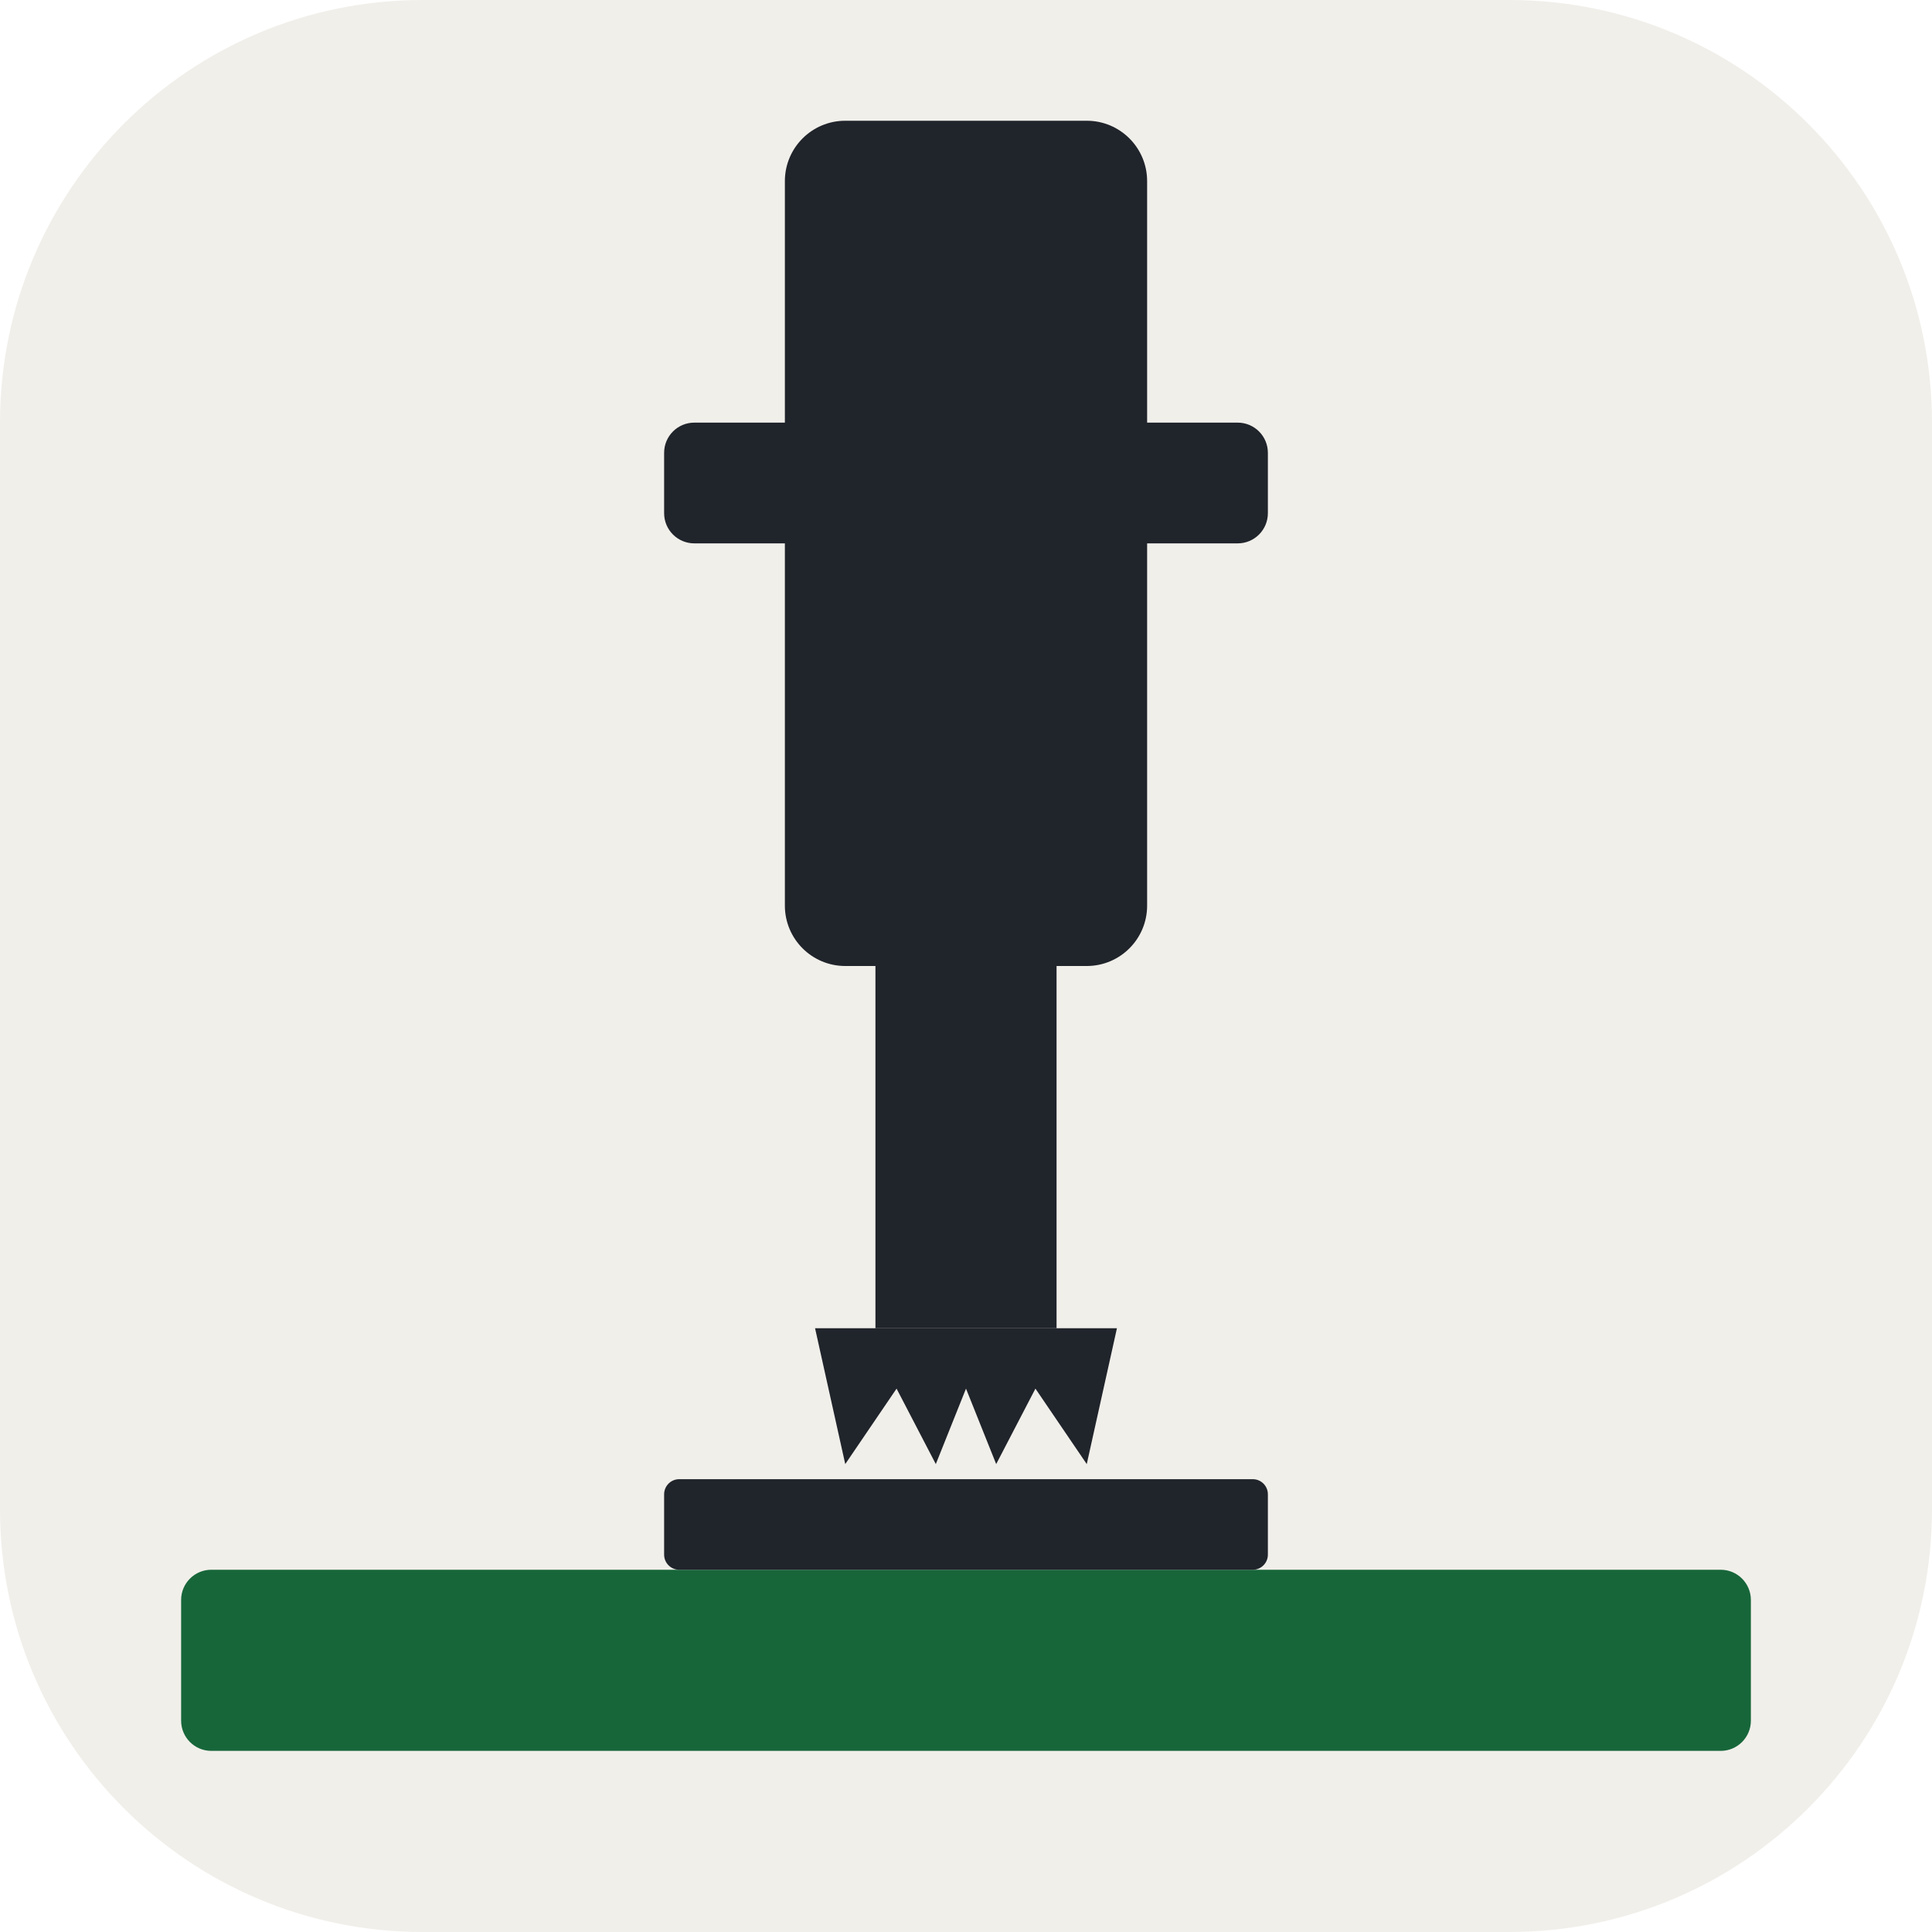
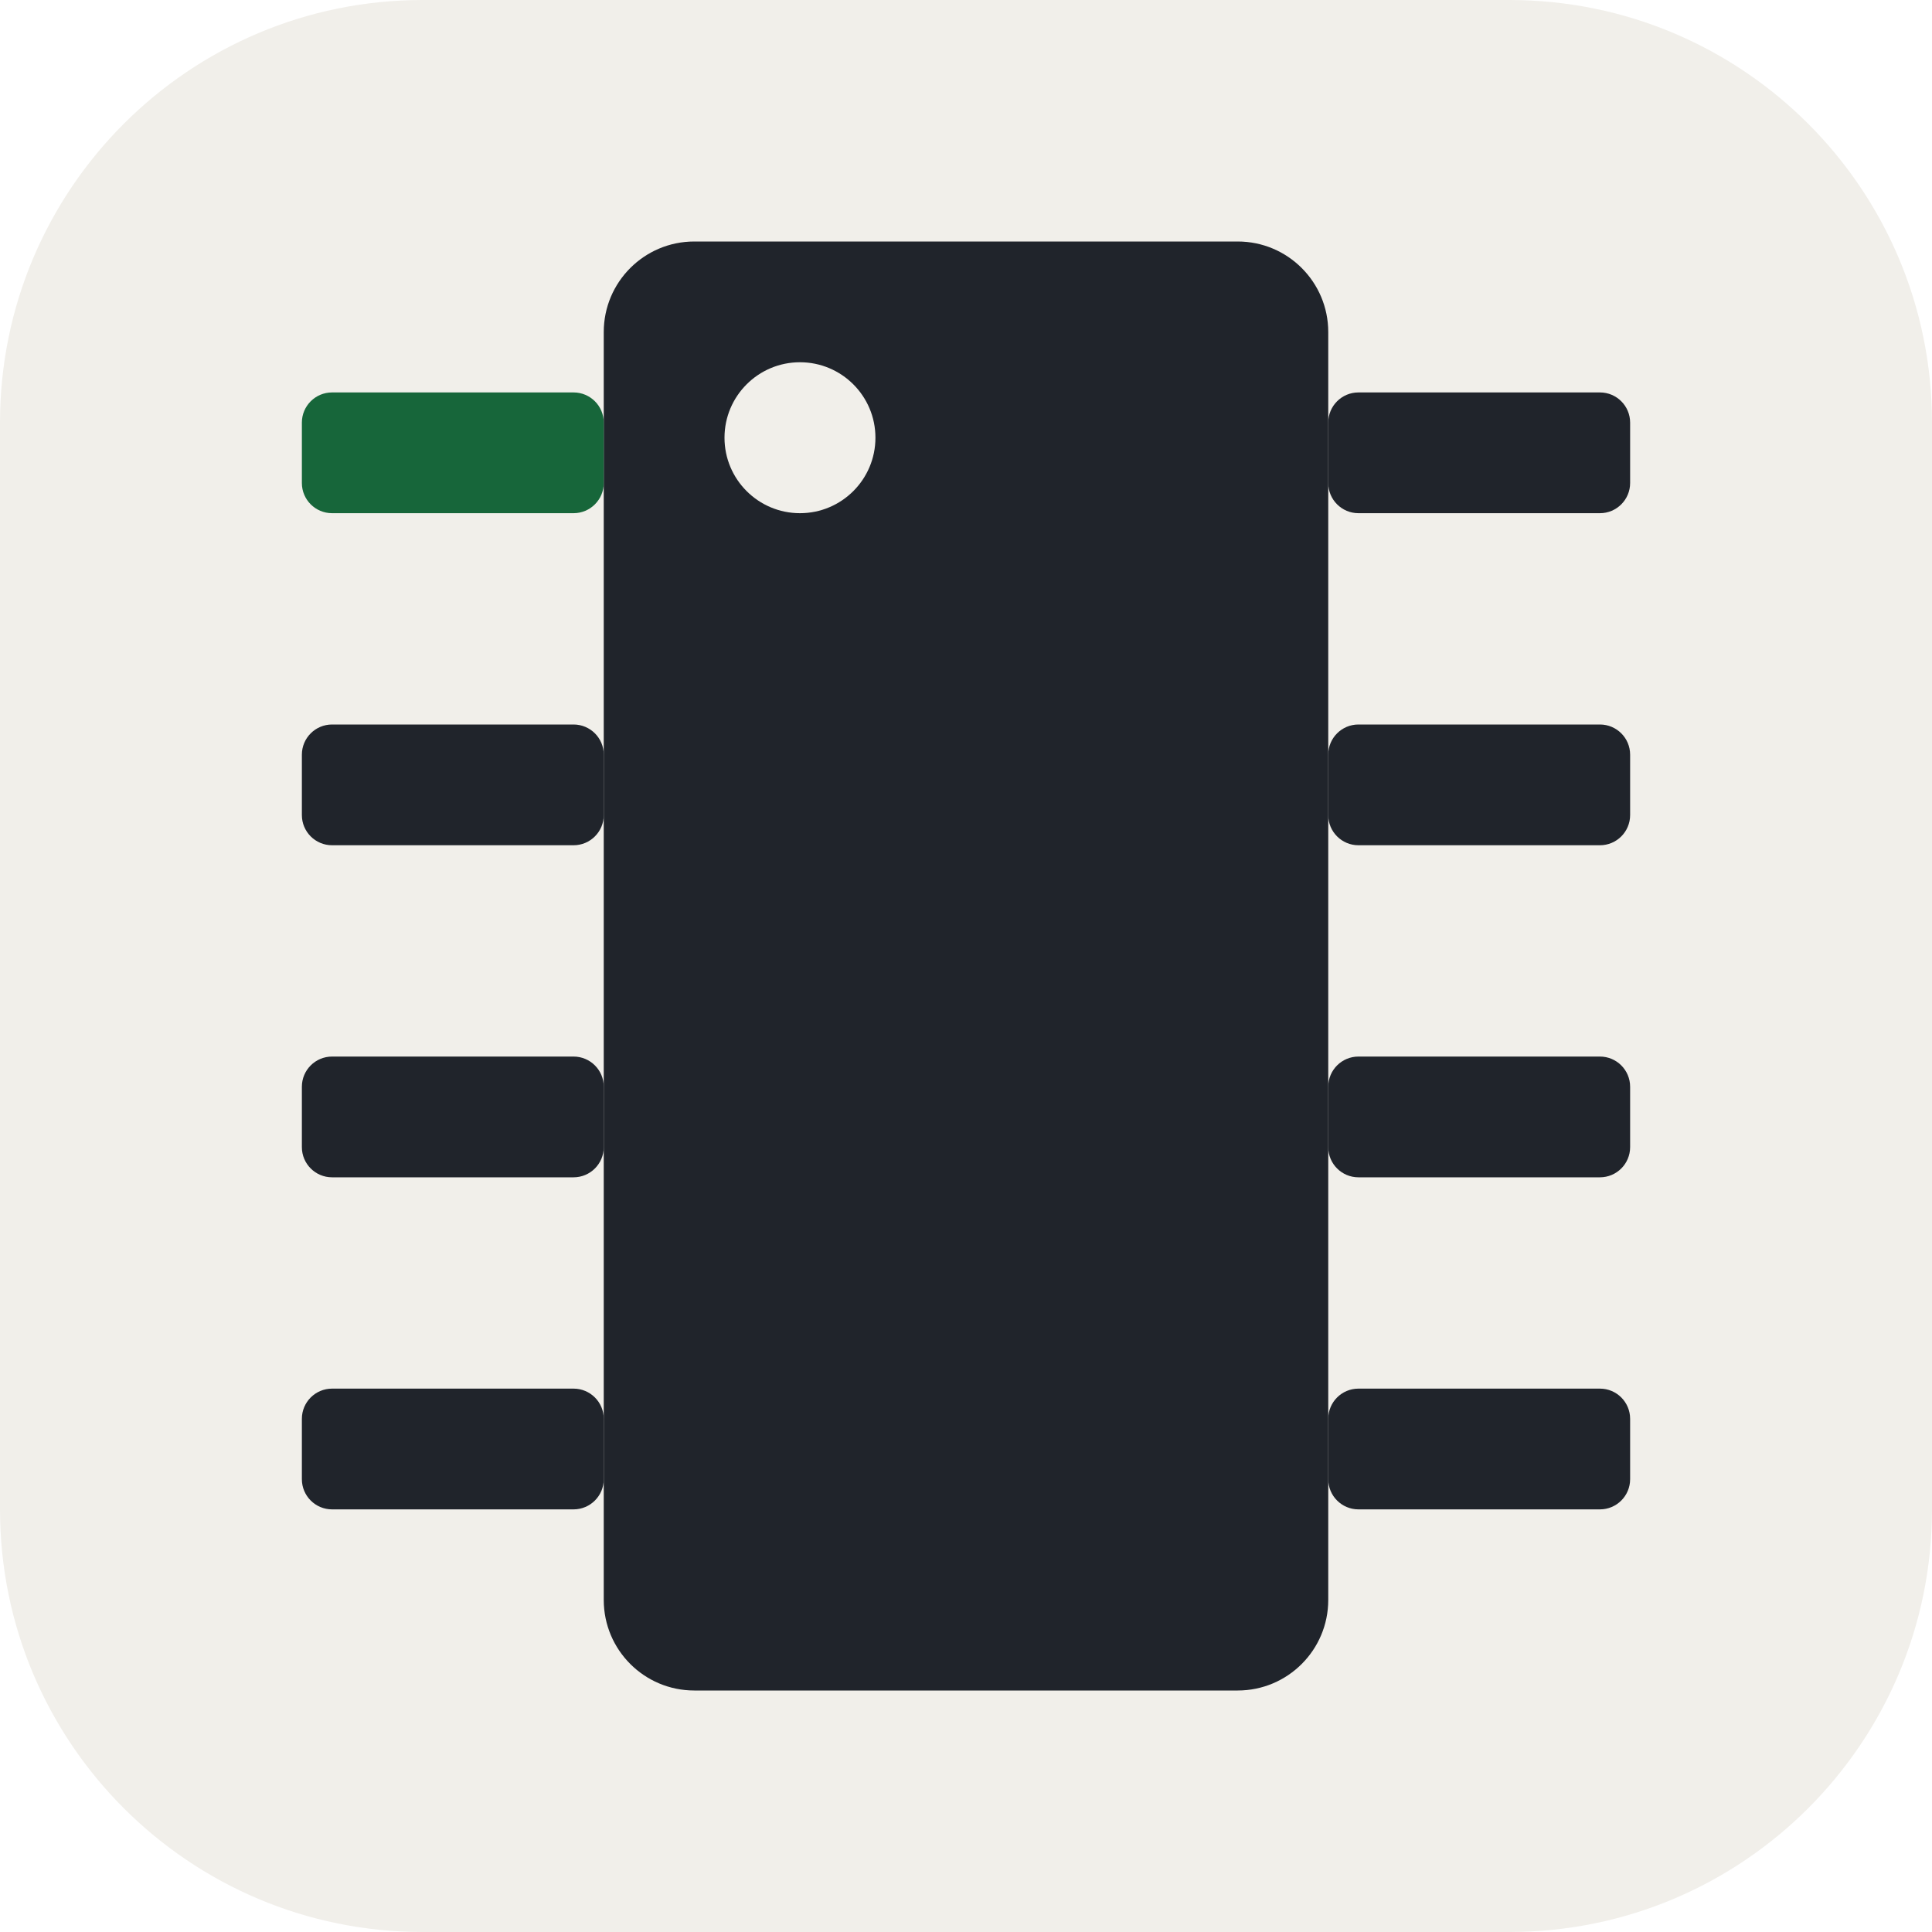
<svg xmlns="http://www.w3.org/2000/svg" viewBox="0 0 64 64" width="64" height="64">
  <rect width="64" height="64" rx="14" fill="#F1EFEA" />
-   <rect x="6" y="52" width="52" height="6" rx="1" fill="#17663A" />
-   <rect x="22" y="49" width="20" height="3" rx="0.5" fill="#20242B" />
-   <rect x="26" y="4" width="12" height="28" rx="2" fill="#20242B" />
-   <rect x="22" y="14" width="20" height="4" rx="1" fill="#20242B" />
-   <rect x="29" y="32" width="6" height="12" fill="#20242B" />
-   <path d="M27 44h10l-1 4.5-1.7-2.5-1.3 2.5-1-2.5-1 2.5-1.3-2.5-1.7 2.5z" fill="#20242B" />
+   <path d="M23 8h18a3 3 0 0 1 3 3v42a3 3 0 0 1 -3 3h-18a3 3 0 0 1 -3 -3v-42a3 3 0 0 1 3 -3zM24 14.5a2.5 2.5 0 1 0 5 0a2.5 2.5 0 1 0 -5 0z" fill-rule="evenodd" fill="#20242B" />
+   <rect x="10" y="13" width="10" height="4" rx="1" fill="#17663A" />
+   <rect x="10" y="24" width="10" height="4" rx="1" fill="#20242B" />
+   <rect x="10" y="35" width="10" height="4" rx="1" fill="#20242B" />
+   <rect x="10" y="46" width="10" height="4" rx="1" fill="#20242B" />
+   <rect x="44" y="13" width="10" height="4" rx="1" fill="#20242B" />
+   <rect x="44" y="24" width="10" height="4" rx="1" fill="#20242B" />
+   <rect x="44" y="35" width="10" height="4" rx="1" fill="#20242B" />
+   <rect x="44" y="46" width="10" height="4" rx="1" fill="#20242B" />
</svg>
